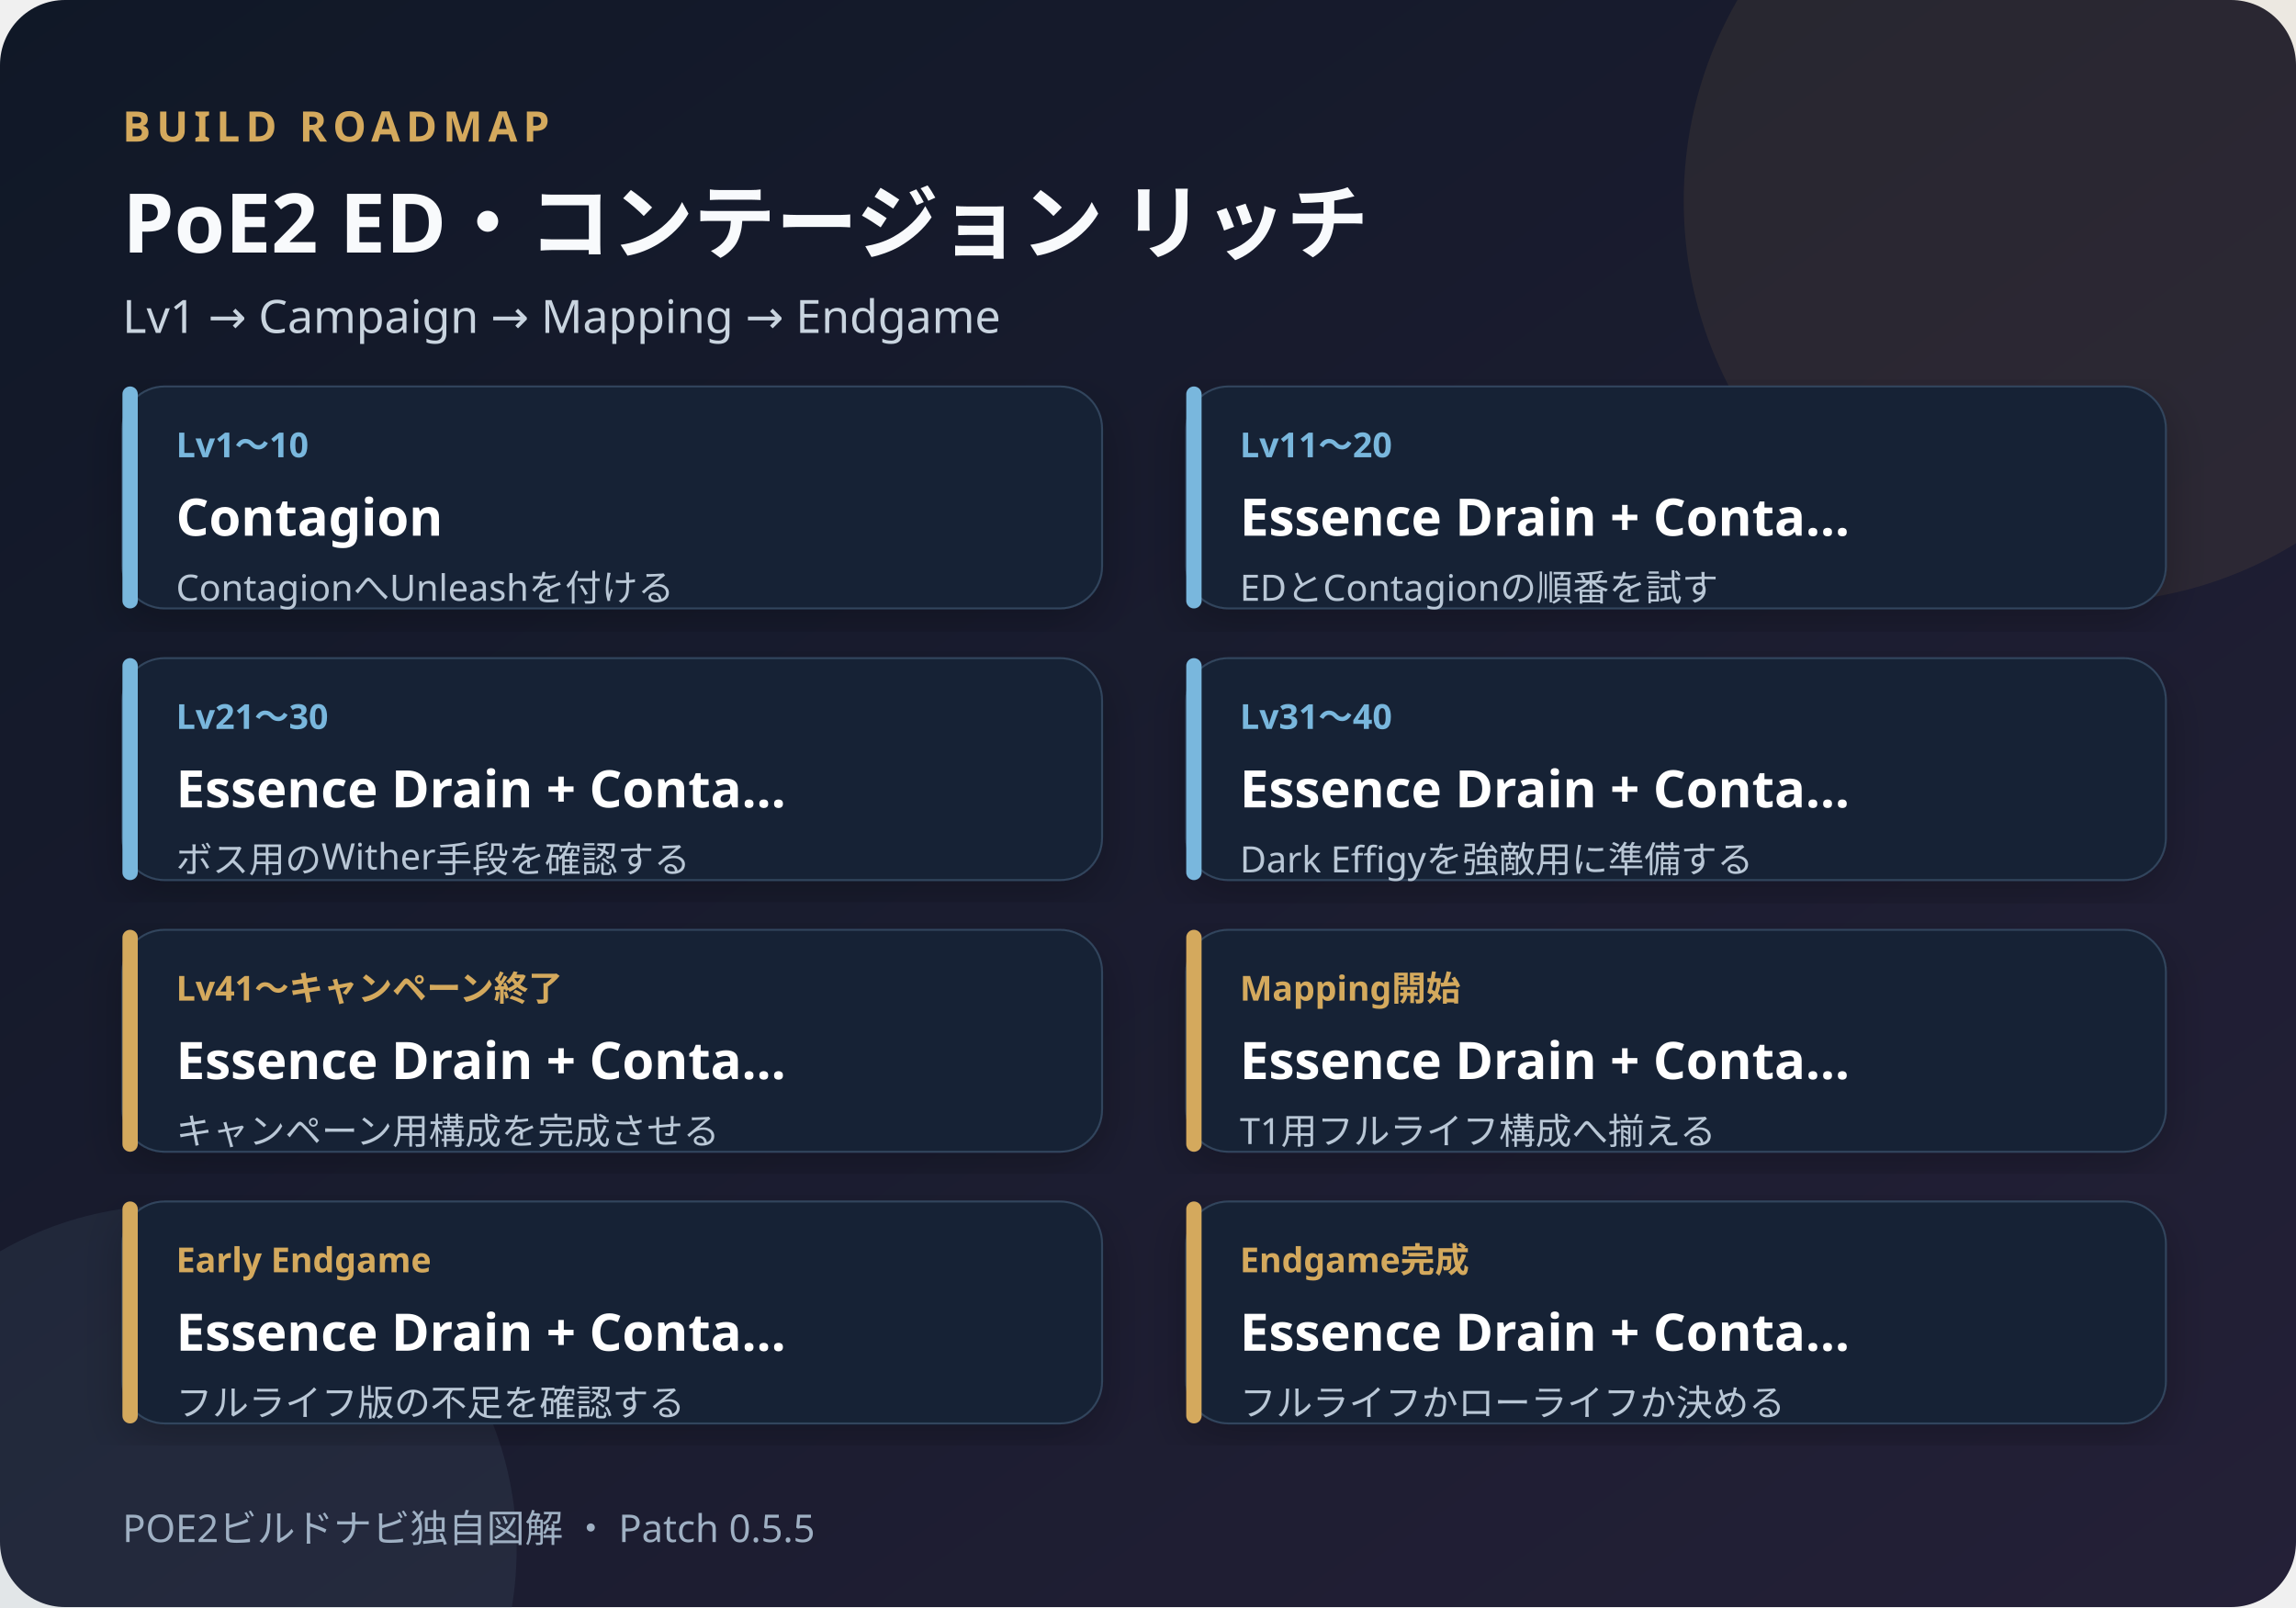
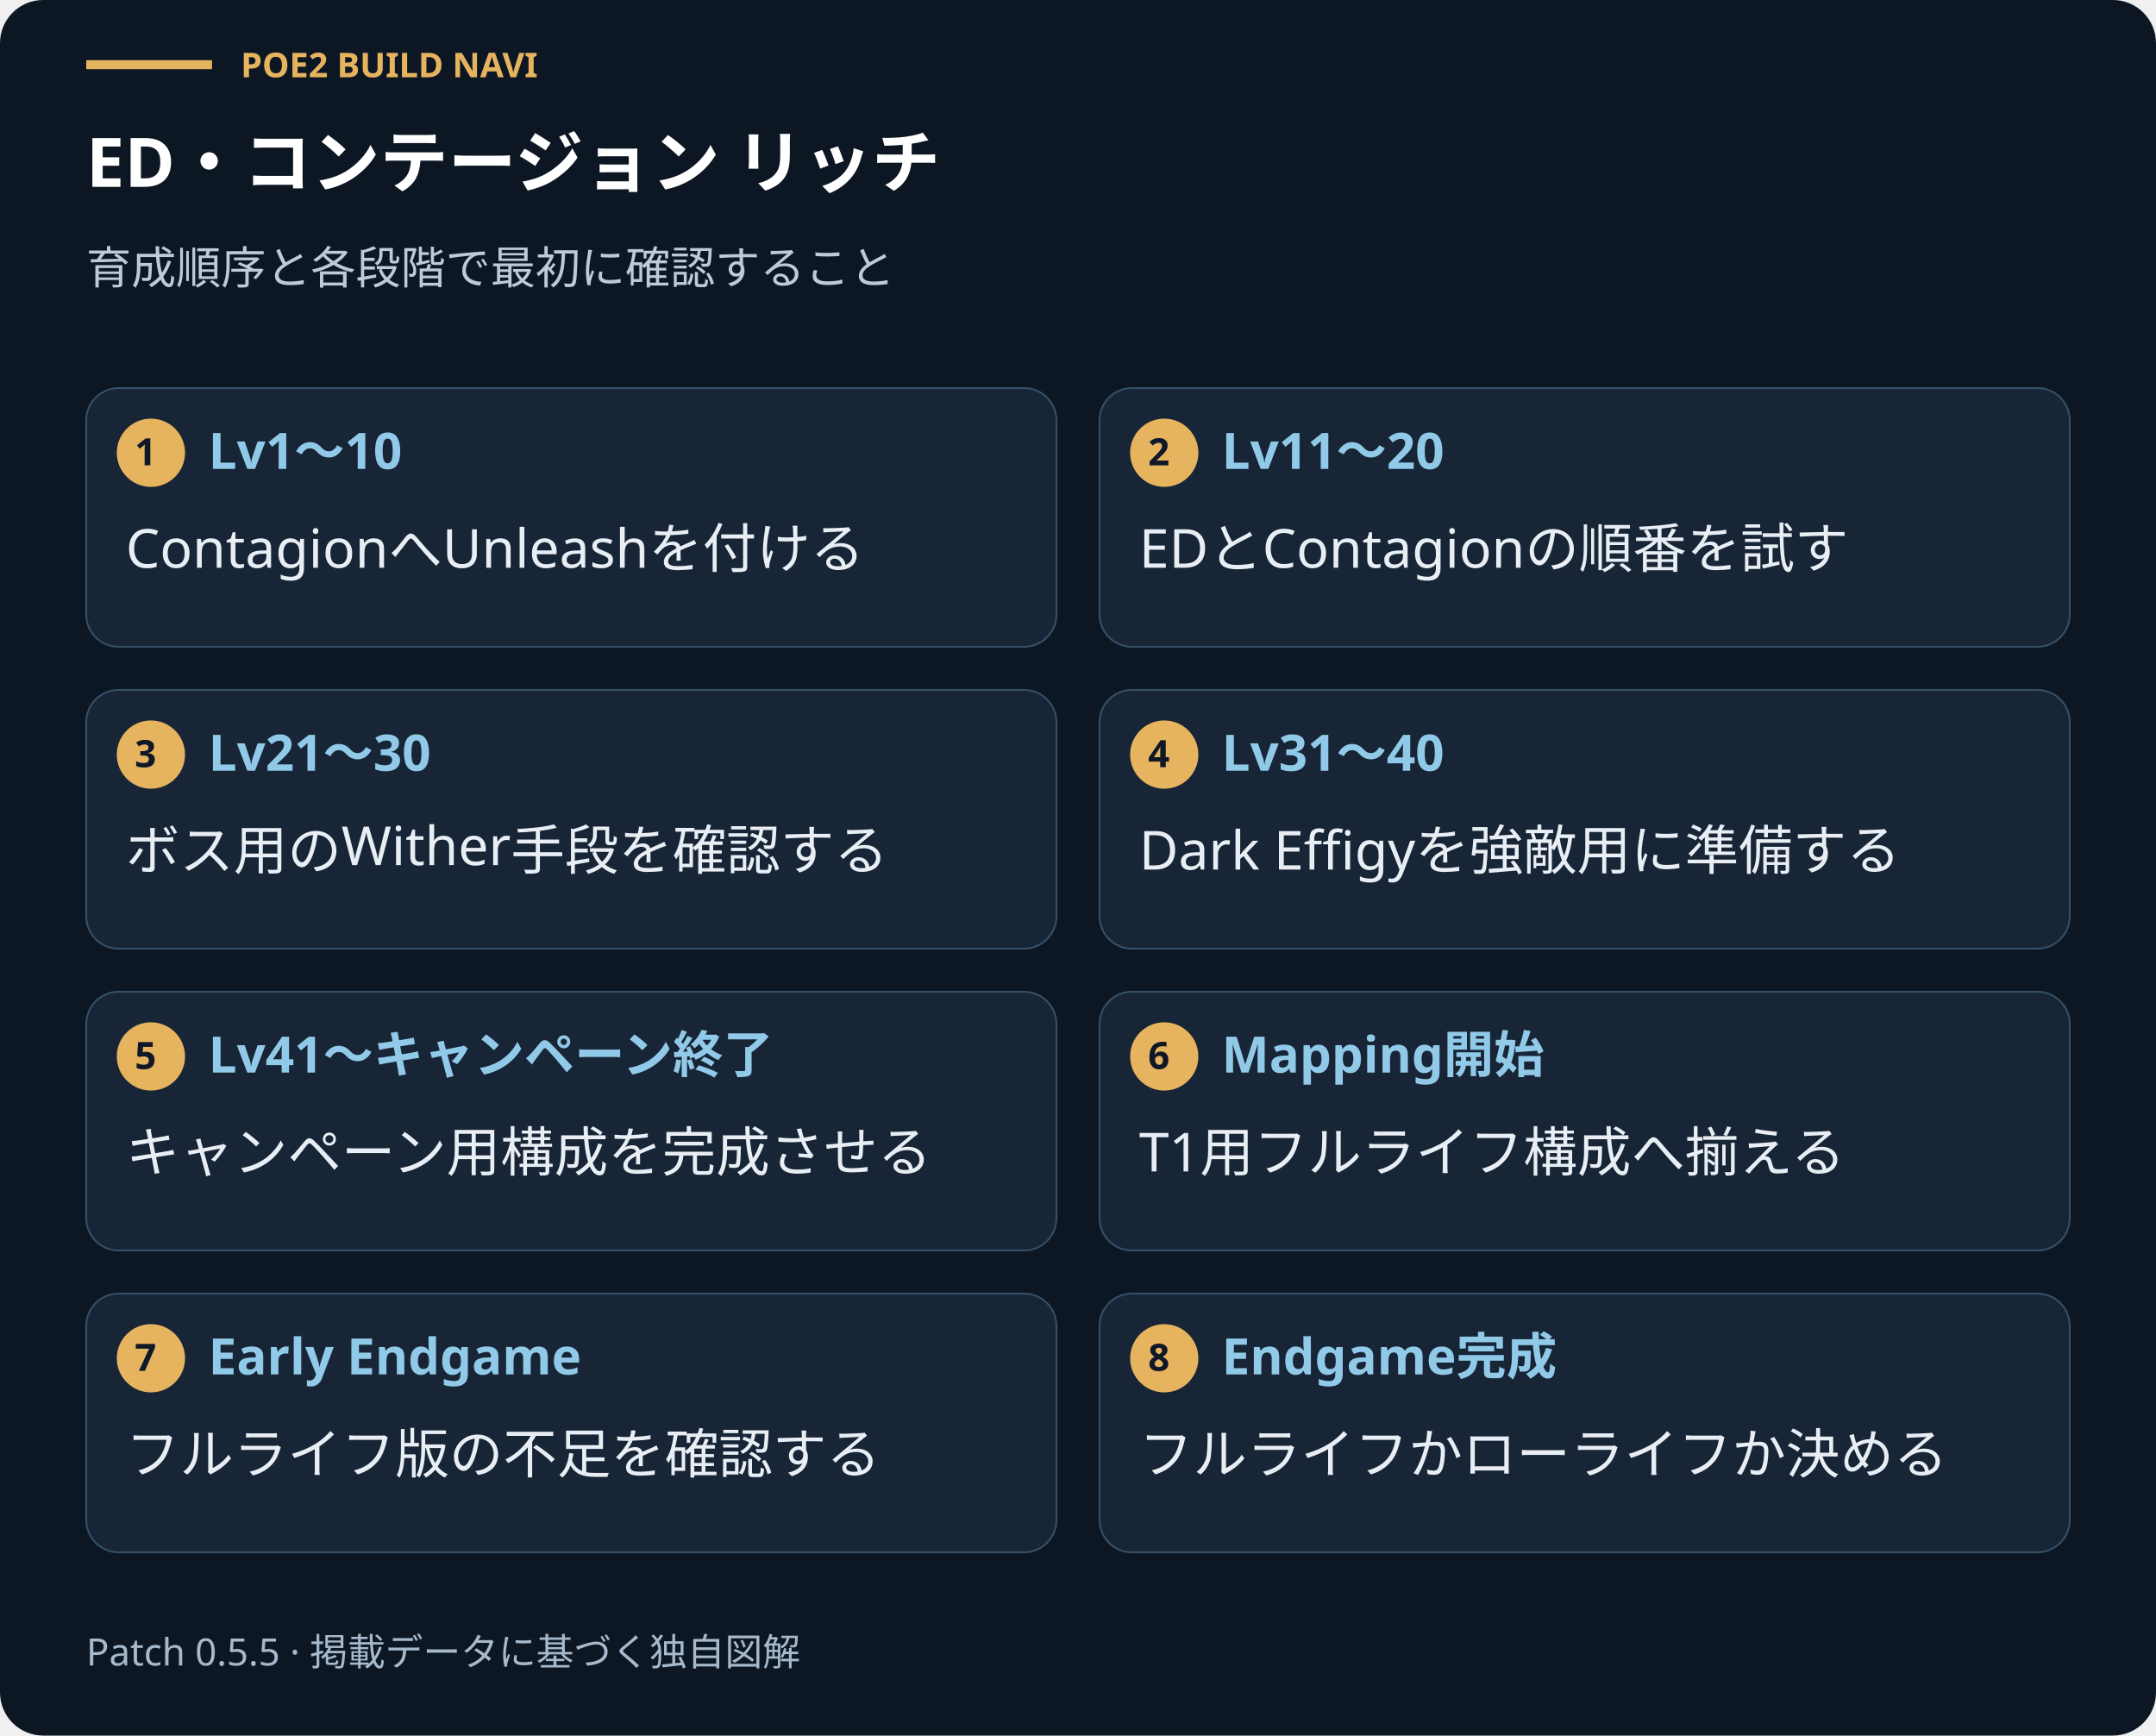
- <svg xmlns="http://www.w3.org/2000/svg" role="img" aria-labelledby="title desc" viewBox="0 0 1200 840" width="1200" height="840">
-   <defs>
-     <linearGradient id="bg" x1="0" y1="0" x2="1" y2="1">
-       <stop stop-color="#101827" />
-       <stop offset="1" stop-color="#242037" />
-     </linearGradient>
-     <filter id="shadow">
-       <feDropShadow dx="0" dy="8" stdDeviation="12" flood-opacity=".24" />
-     </filter>
-   </defs>
-   <rect width="1200" height="840" rx="34" fill="url(#bg)" />
-   <circle cx="1090" cy="105" r="210" fill="#cc9b4b" opacity=".09" />
-   <circle cx="90" cy="810" r="180" fill="#6e8fa8" opacity=".11" />
-   <text x="64" y="74" fill="#d4a95d" font-family="sans-serif" font-size="22" font-weight="700" letter-spacing="3">BUILD ROADMAP</text>
-   <text x="64" y="132" fill="#f8fafc" font-family="sans-serif" font-size="43" font-weight="800">PoE2 ED・コンテージョン リッチ</text>
-   <text x="64" y="174" fill="#c9d4df" font-family="sans-serif" font-size="24">Lv1 → Campaign → Mapping → Endgame</text>
-   <g filter="url(#shadow)">
-     <rect x="64" y="202" width="512" height="116" rx="22" fill="#182436" stroke="#31455d" />
-     <rect x="64" y="202" width="8" height="116" rx="4" fill="#79b7dd" />
-     <text x="92" y="239" fill="#79b7dd" font-family="sans-serif" font-size="18" font-weight="700">Lv1〜10</text>
-     <text x="92" y="280" fill="#fff" font-family="sans-serif" font-size="27" font-weight="700">Contagion</text>
-     <text x="92" y="314" fill="#b9c7d6" font-family="sans-serif" font-size="19">ContagionへUnleashを付ける</text>
+ <svg xmlns="http://www.w3.org/2000/svg" width="1200" height="966" viewBox="0 0 1200 966" role="img" aria-labelledby="title desc">
+   <g font-family="sans-serif">
+     <rect width="1200" height="966" rx="24" fill="#0d1724" />
+     <path d="M48 36h70" stroke="#e6b45f" stroke-width="5" />
+     <text x="134" y="43" fill="#e6b45f" font-size="19" font-weight="700">
+       <tspan x="134" dy="0">POE2 BUILD NAVI</tspan>
+     </text>
+     <text x="48" y="104" fill="#ffffff" font-size="38" font-weight="700">
+       <tspan x="48" dy="0">ED・コンテージョン リッチ</tspan>
+     </text>
+     <text x="48" y="158" fill="#bdcbd9" font-size="25" font-weight="400">
+       <tspan x="48" dy="0">育成順序と各段階で最初に確認すること</tspan>
+     </text>
+     <rect x="48" y="216" width="540" height="144" rx="18" fill="#172536" stroke="#365067" />
+     <circle cx="84" cy="252" r="19" fill="#e6b45f" />
+     <text x="75" y="259" fill="#101827" font-size="21" font-weight="700">
+       <tspan x="75" dy="0">1</tspan>
+     </text>
+     <text x="116" y="261" fill="#91cae8" font-size="28" font-weight="700">
+       <tspan x="116" dy="0">Lv1〜10</tspan>
+     </text>
+     <text x="70" y="316" fill="#e9eef5" font-size="30" font-weight="400">
+       <tspan x="70" dy="0">ContagionへUnleashを付ける</tspan>
+     </text>
+     <rect x="612" y="216" width="540" height="144" rx="18" fill="#172536" stroke="#365067" />
+     <circle cx="648" cy="252" r="19" fill="#e6b45f" />
+     <text x="639" y="259" fill="#101827" font-size="21" font-weight="700">
+       <tspan x="639" dy="0">2</tspan>
+     </text>
+     <text x="680" y="261" fill="#91cae8" font-size="28" font-weight="700">
+       <tspan x="680" dy="0">Lv11〜20</tspan>
+     </text>
+     <text x="634" y="316" fill="#e9eef5" font-size="30" font-weight="400">
+       <tspan x="634" dy="0">EDとContagionの順番を試す</tspan>
+     </text>
+     <rect x="48" y="384" width="540" height="144" rx="18" fill="#172536" stroke="#365067" />
+     <circle cx="84" cy="420" r="19" fill="#e6b45f" />
+     <text x="75" y="427" fill="#101827" font-size="21" font-weight="700">
+       <tspan x="75" dy="0">3</tspan>
+     </text>
+     <text x="116" y="429" fill="#91cae8" font-size="28" font-weight="700">
+       <tspan x="116" dy="0">Lv21〜30</tspan>
+     </text>
+     <text x="70" y="484" fill="#e9eef5" font-size="30" font-weight="400">
+       <tspan x="70" dy="0">ボス用のWither手段を確認する</tspan>
+     </text>
+     <rect x="612" y="384" width="540" height="144" rx="18" fill="#172536" stroke="#365067" />
+     <circle cx="648" cy="420" r="19" fill="#e6b45f" />
+     <text x="639" y="427" fill="#101827" font-size="21" font-weight="700">
+       <tspan x="639" dy="0">4</tspan>
+     </text>
+     <text x="680" y="429" fill="#91cae8" font-size="28" font-weight="700">
+       <tspan x="680" dy="0">Lv31〜40</tspan>
+     </text>
+     <text x="634" y="484" fill="#e9eef5" font-size="30" font-weight="400">
+       <tspan x="634" dy="0">Dark Effigyを強敵用に準備する</tspan>
+     </text>
+     <rect x="48" y="552" width="540" height="144" rx="18" fill="#172536" stroke="#365067" />
+     <circle cx="84" cy="588" r="19" fill="#e6b45f" />
+     <text x="75" y="595" fill="#101827" font-size="21" font-weight="700">
+       <tspan x="75" dy="0">5</tspan>
+     </text>
+     <text x="116" y="597" fill="#91cae8" font-size="28" font-weight="700">
+       <tspan x="116" dy="0">Lv41〜キャンペーン終了</tspan>
+     </text>
+     <text x="70" y="652" fill="#e9eef5" font-size="30" font-weight="400">
+       <tspan x="70" dy="0">キャンペーン用構成を完成させる</tspan>
+     </text>
+     <rect x="612" y="552" width="540" height="144" rx="18" fill="#172536" stroke="#365067" />
+     <circle cx="648" cy="588" r="19" fill="#e6b45f" />
+     <text x="639" y="595" fill="#101827" font-size="21" font-weight="700">
+       <tspan x="639" dy="0">6</tspan>
+     </text>
+     <text x="680" y="597" fill="#91cae8" font-size="28" font-weight="700">
+       <tspan x="680" dy="0">Mapping開始</tspan>
+     </text>
+     <text x="634" y="652" fill="#e9eef5" font-size="30" font-weight="400">
+       <tspan x="634" dy="0">T1用フルライフ構成へ揃える</tspan>
+     </text>
+     <rect x="48" y="720" width="540" height="144" rx="18" fill="#172536" stroke="#365067" />
+     <circle cx="84" cy="756" r="19" fill="#e6b45f" />
+     <text x="75" y="763" fill="#101827" font-size="21" font-weight="700">
+       <tspan x="75" dy="0">7</tspan>
+     </text>
+     <text x="116" y="765" fill="#91cae8" font-size="28" font-weight="700">
+       <tspan x="116" dy="0">Early Endgame</tspan>
+     </text>
+     <text x="70" y="820" fill="#e9eef5" font-size="30" font-weight="400">
+       <tspan x="70" dy="0">フルライフ版の不足を確認する</tspan>
+     </text>
+     <rect x="612" y="720" width="540" height="144" rx="18" fill="#172536" stroke="#365067" />
+     <circle cx="648" cy="756" r="19" fill="#e6b45f" />
+     <text x="639" y="763" fill="#101827" font-size="21" font-weight="700">
+       <tspan x="639" dy="0">8</tspan>
+     </text>
+     <text x="680" y="765" fill="#91cae8" font-size="28" font-weight="700">
+       <tspan x="680" dy="0">Endgame完成</tspan>
+     </text>
+     <text x="634" y="820" fill="#e9eef5" font-size="30" font-weight="400">
+       <tspan x="634" dy="0">フルライフかローライフか決める</tspan>
+     </text>
+     <text x="48" y="927" fill="#a7b9cc" font-size="21" font-weight="400">
+       <tspan x="48" dy="0">Patch 0.5.5 · 掲載データに基づく独自図解</tspan>
+     </text>
  </g>
-   <g filter="url(#shadow)">
-     <rect x="620" y="202" width="512" height="116" rx="22" fill="#182436" stroke="#31455d" />
-     <rect x="620" y="202" width="8" height="116" rx="4" fill="#79b7dd" />
-     <text x="648" y="239" fill="#79b7dd" font-family="sans-serif" font-size="18" font-weight="700">Lv11〜20</text>
-     <text x="648" y="280" fill="#fff" font-family="sans-serif" font-size="27" font-weight="700">Essence Drain + Conta…</text>
-     <text x="648" y="314" fill="#b9c7d6" font-family="sans-serif" font-size="19">EDとContagionの順番を試す</text>
-   </g>
-   <g filter="url(#shadow)">
-     <rect x="64" y="344" width="512" height="116" rx="22" fill="#182436" stroke="#31455d" />
-     <rect x="64" y="344" width="8" height="116" rx="4" fill="#79b7dd" />
-     <text x="92" y="381" fill="#79b7dd" font-family="sans-serif" font-size="18" font-weight="700">Lv21〜30</text>
-     <text x="92" y="422" fill="#fff" font-family="sans-serif" font-size="27" font-weight="700">Essence Drain + Conta…</text>
-     <text x="92" y="456" fill="#b9c7d6" font-family="sans-serif" font-size="19">ボス用のWither手段を確認する</text>
-   </g>
-   <g filter="url(#shadow)">
-     <rect x="620" y="344" width="512" height="116" rx="22" fill="#182436" stroke="#31455d" />
-     <rect x="620" y="344" width="8" height="116" rx="4" fill="#79b7dd" />
-     <text x="648" y="381" fill="#79b7dd" font-family="sans-serif" font-size="18" font-weight="700">Lv31〜40</text>
-     <text x="648" y="422" fill="#fff" font-family="sans-serif" font-size="27" font-weight="700">Essence Drain + Conta…</text>
-     <text x="648" y="456" fill="#b9c7d6" font-family="sans-serif" font-size="19">Dark Effigyを強敵用に準備する</text>
-   </g>
-   <g filter="url(#shadow)">
-     <rect x="64" y="486" width="512" height="116" rx="22" fill="#182436" stroke="#31455d" />
-     <rect x="64" y="486" width="8" height="116" rx="4" fill="#d4a95d" />
-     <text x="92" y="523" fill="#d4a95d" font-family="sans-serif" font-size="18" font-weight="700">Lv41〜キャンペーン終了</text>
-     <text x="92" y="564" fill="#fff" font-family="sans-serif" font-size="27" font-weight="700">Essence Drain + Conta…</text>
-     <text x="92" y="598" fill="#b9c7d6" font-family="sans-serif" font-size="19">キャンペーン用構成を完成させる</text>
-   </g>
-   <g filter="url(#shadow)">
-     <rect x="620" y="486" width="512" height="116" rx="22" fill="#182436" stroke="#31455d" />
-     <rect x="620" y="486" width="8" height="116" rx="4" fill="#d4a95d" />
-     <text x="648" y="523" fill="#d4a95d" font-family="sans-serif" font-size="18" font-weight="700">Mapping開始</text>
-     <text x="648" y="564" fill="#fff" font-family="sans-serif" font-size="27" font-weight="700">Essence Drain + Conta…</text>
-     <text x="648" y="598" fill="#b9c7d6" font-family="sans-serif" font-size="19">T1用フルライフ構成へ揃える</text>
-   </g>
-   <g filter="url(#shadow)">
-     <rect x="64" y="628" width="512" height="116" rx="22" fill="#182436" stroke="#31455d" />
-     <rect x="64" y="628" width="8" height="116" rx="4" fill="#d4a95d" />
-     <text x="92" y="665" fill="#d4a95d" font-family="sans-serif" font-size="18" font-weight="700">Early Endgame</text>
-     <text x="92" y="706" fill="#fff" font-family="sans-serif" font-size="27" font-weight="700">Essence Drain + Conta…</text>
-     <text x="92" y="740" fill="#b9c7d6" font-family="sans-serif" font-size="19">フルライフ版の不足を確認する</text>
-   </g>
-   <g filter="url(#shadow)">
-     <rect x="620" y="628" width="512" height="116" rx="22" fill="#182436" stroke="#31455d" />
-     <rect x="620" y="628" width="8" height="116" rx="4" fill="#d4a95d" />
-     <text x="648" y="665" fill="#d4a95d" font-family="sans-serif" font-size="18" font-weight="700">Endgame完成</text>
-     <text x="648" y="706" fill="#fff" font-family="sans-serif" font-size="27" font-weight="700">Essence Drain + Conta…</text>
-     <text x="648" y="740" fill="#b9c7d6" font-family="sans-serif" font-size="19">フルライフかローライフか決める</text>
-   </g>
-   <text x="64" y="806" fill="#9fb0c3" font-family="sans-serif" font-size="20">POE2ビルドナビ独自図解 ・ Patch 0.5.5</text>
</svg>
